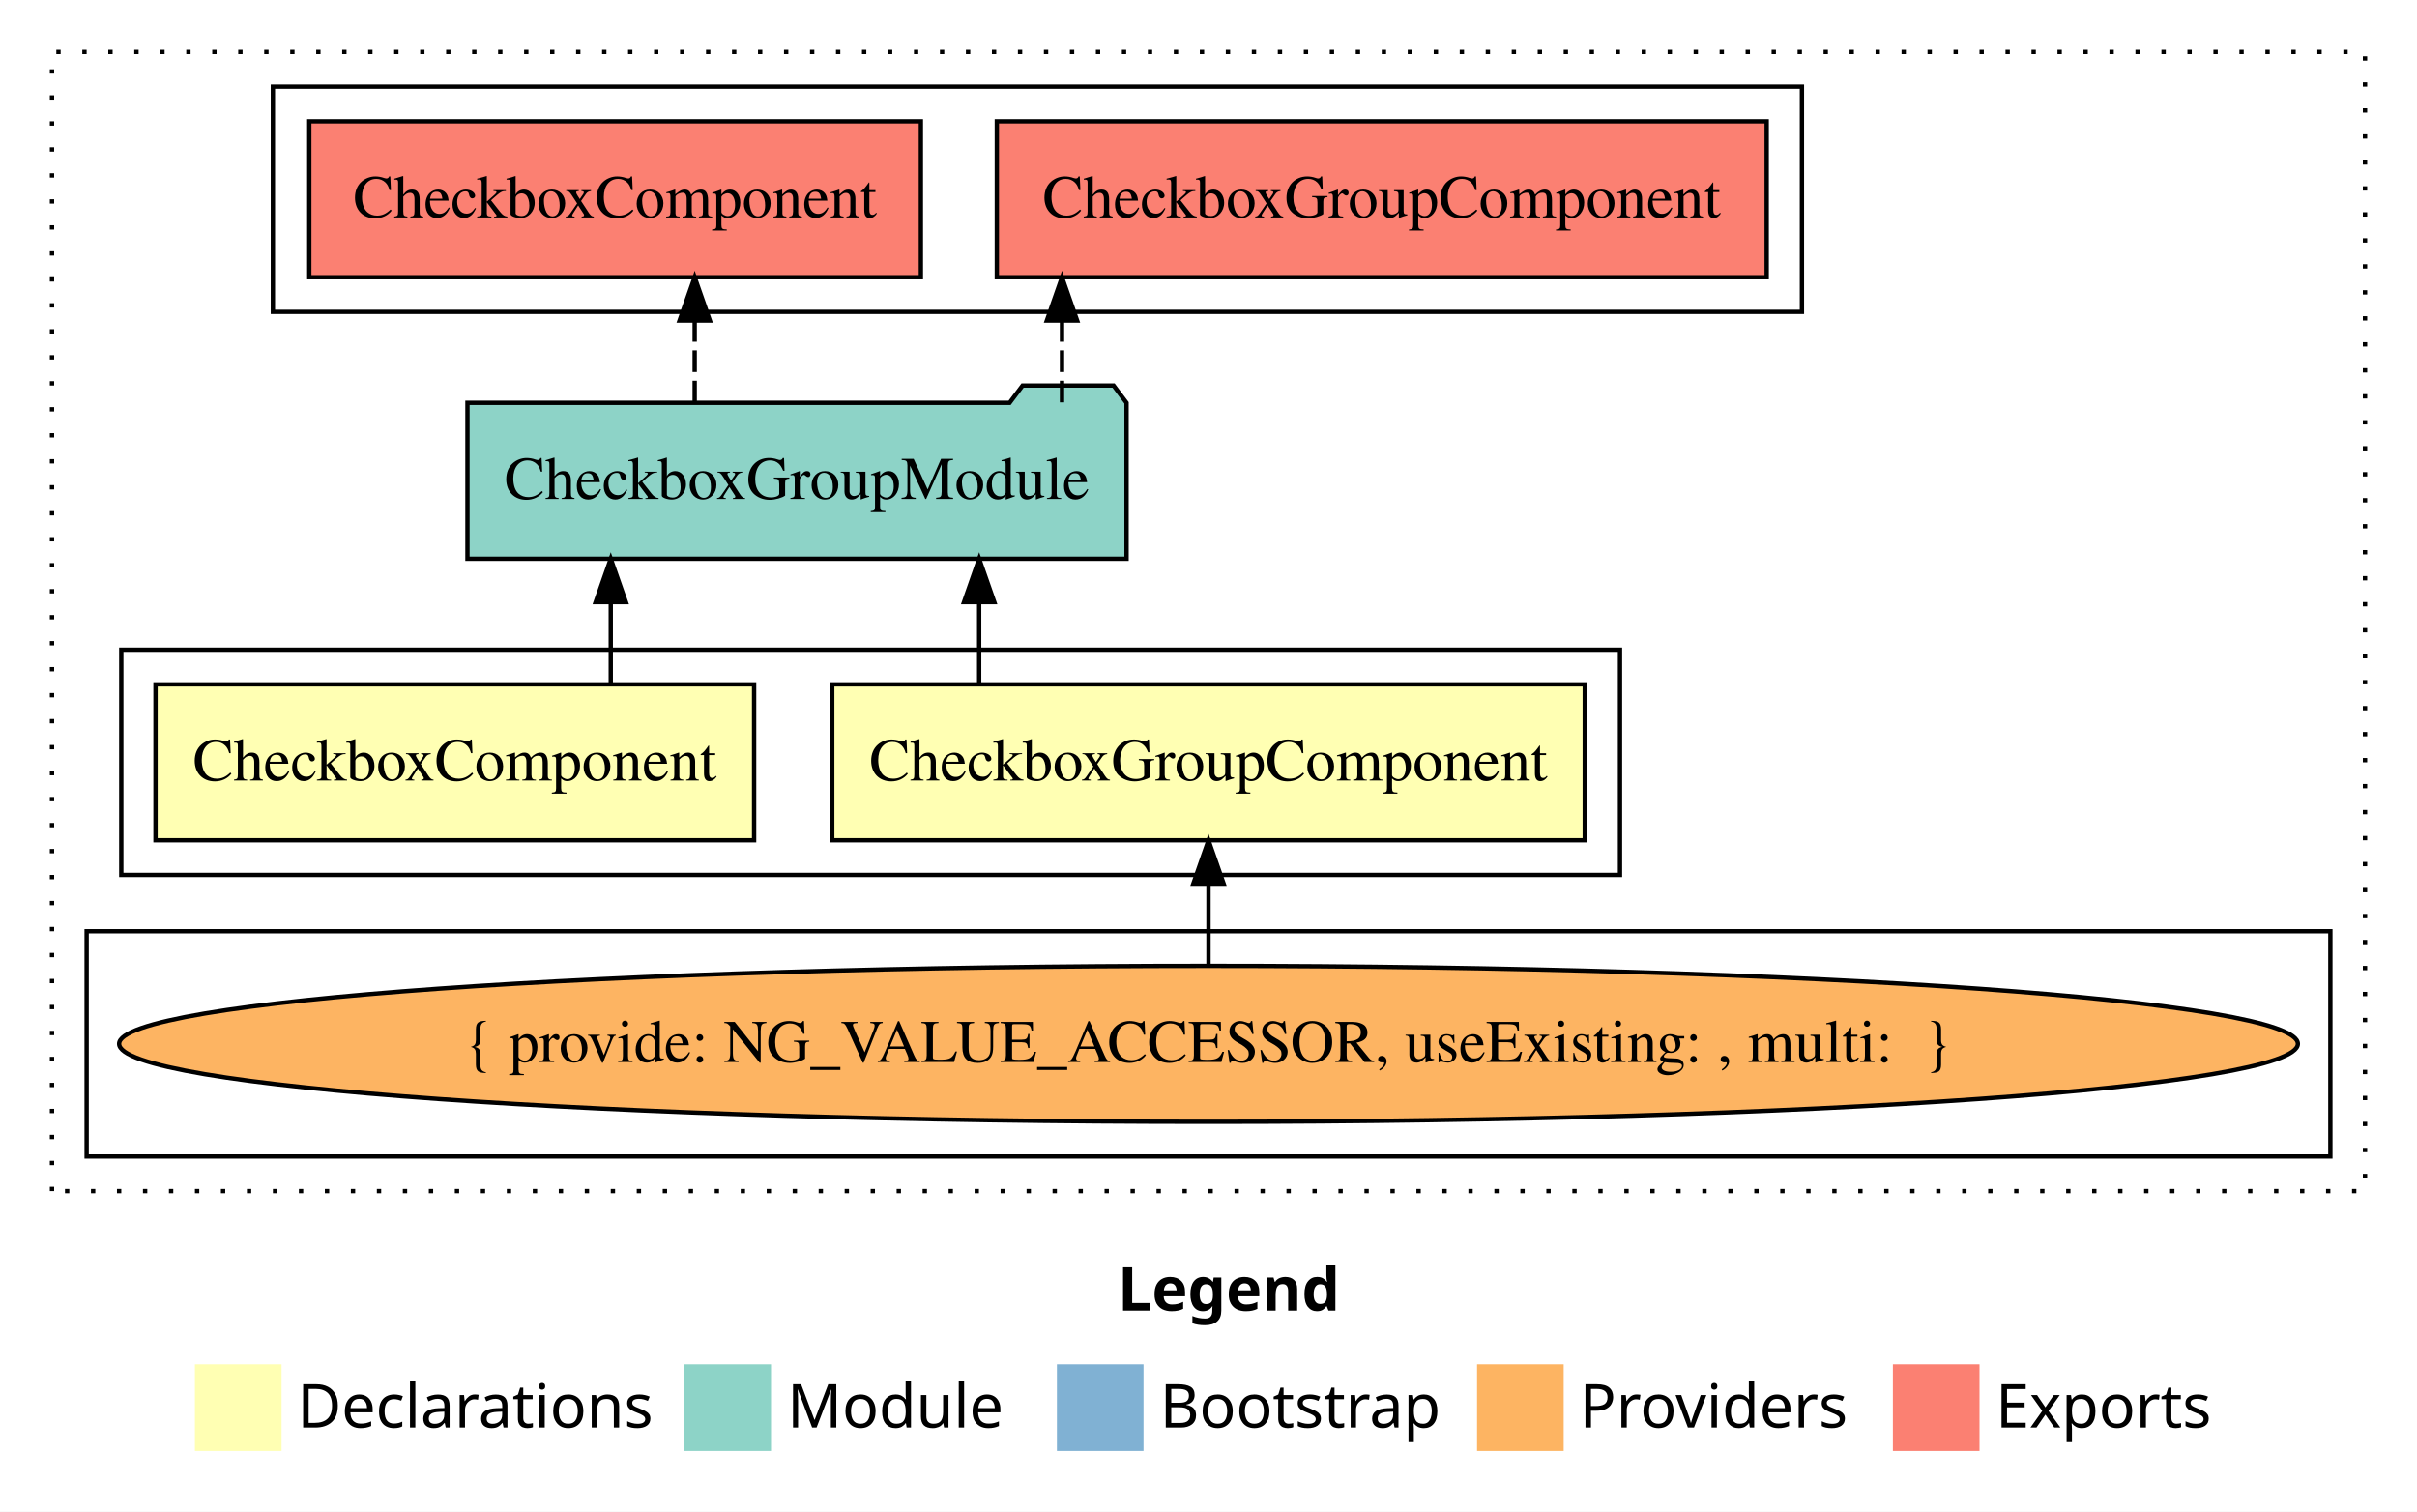
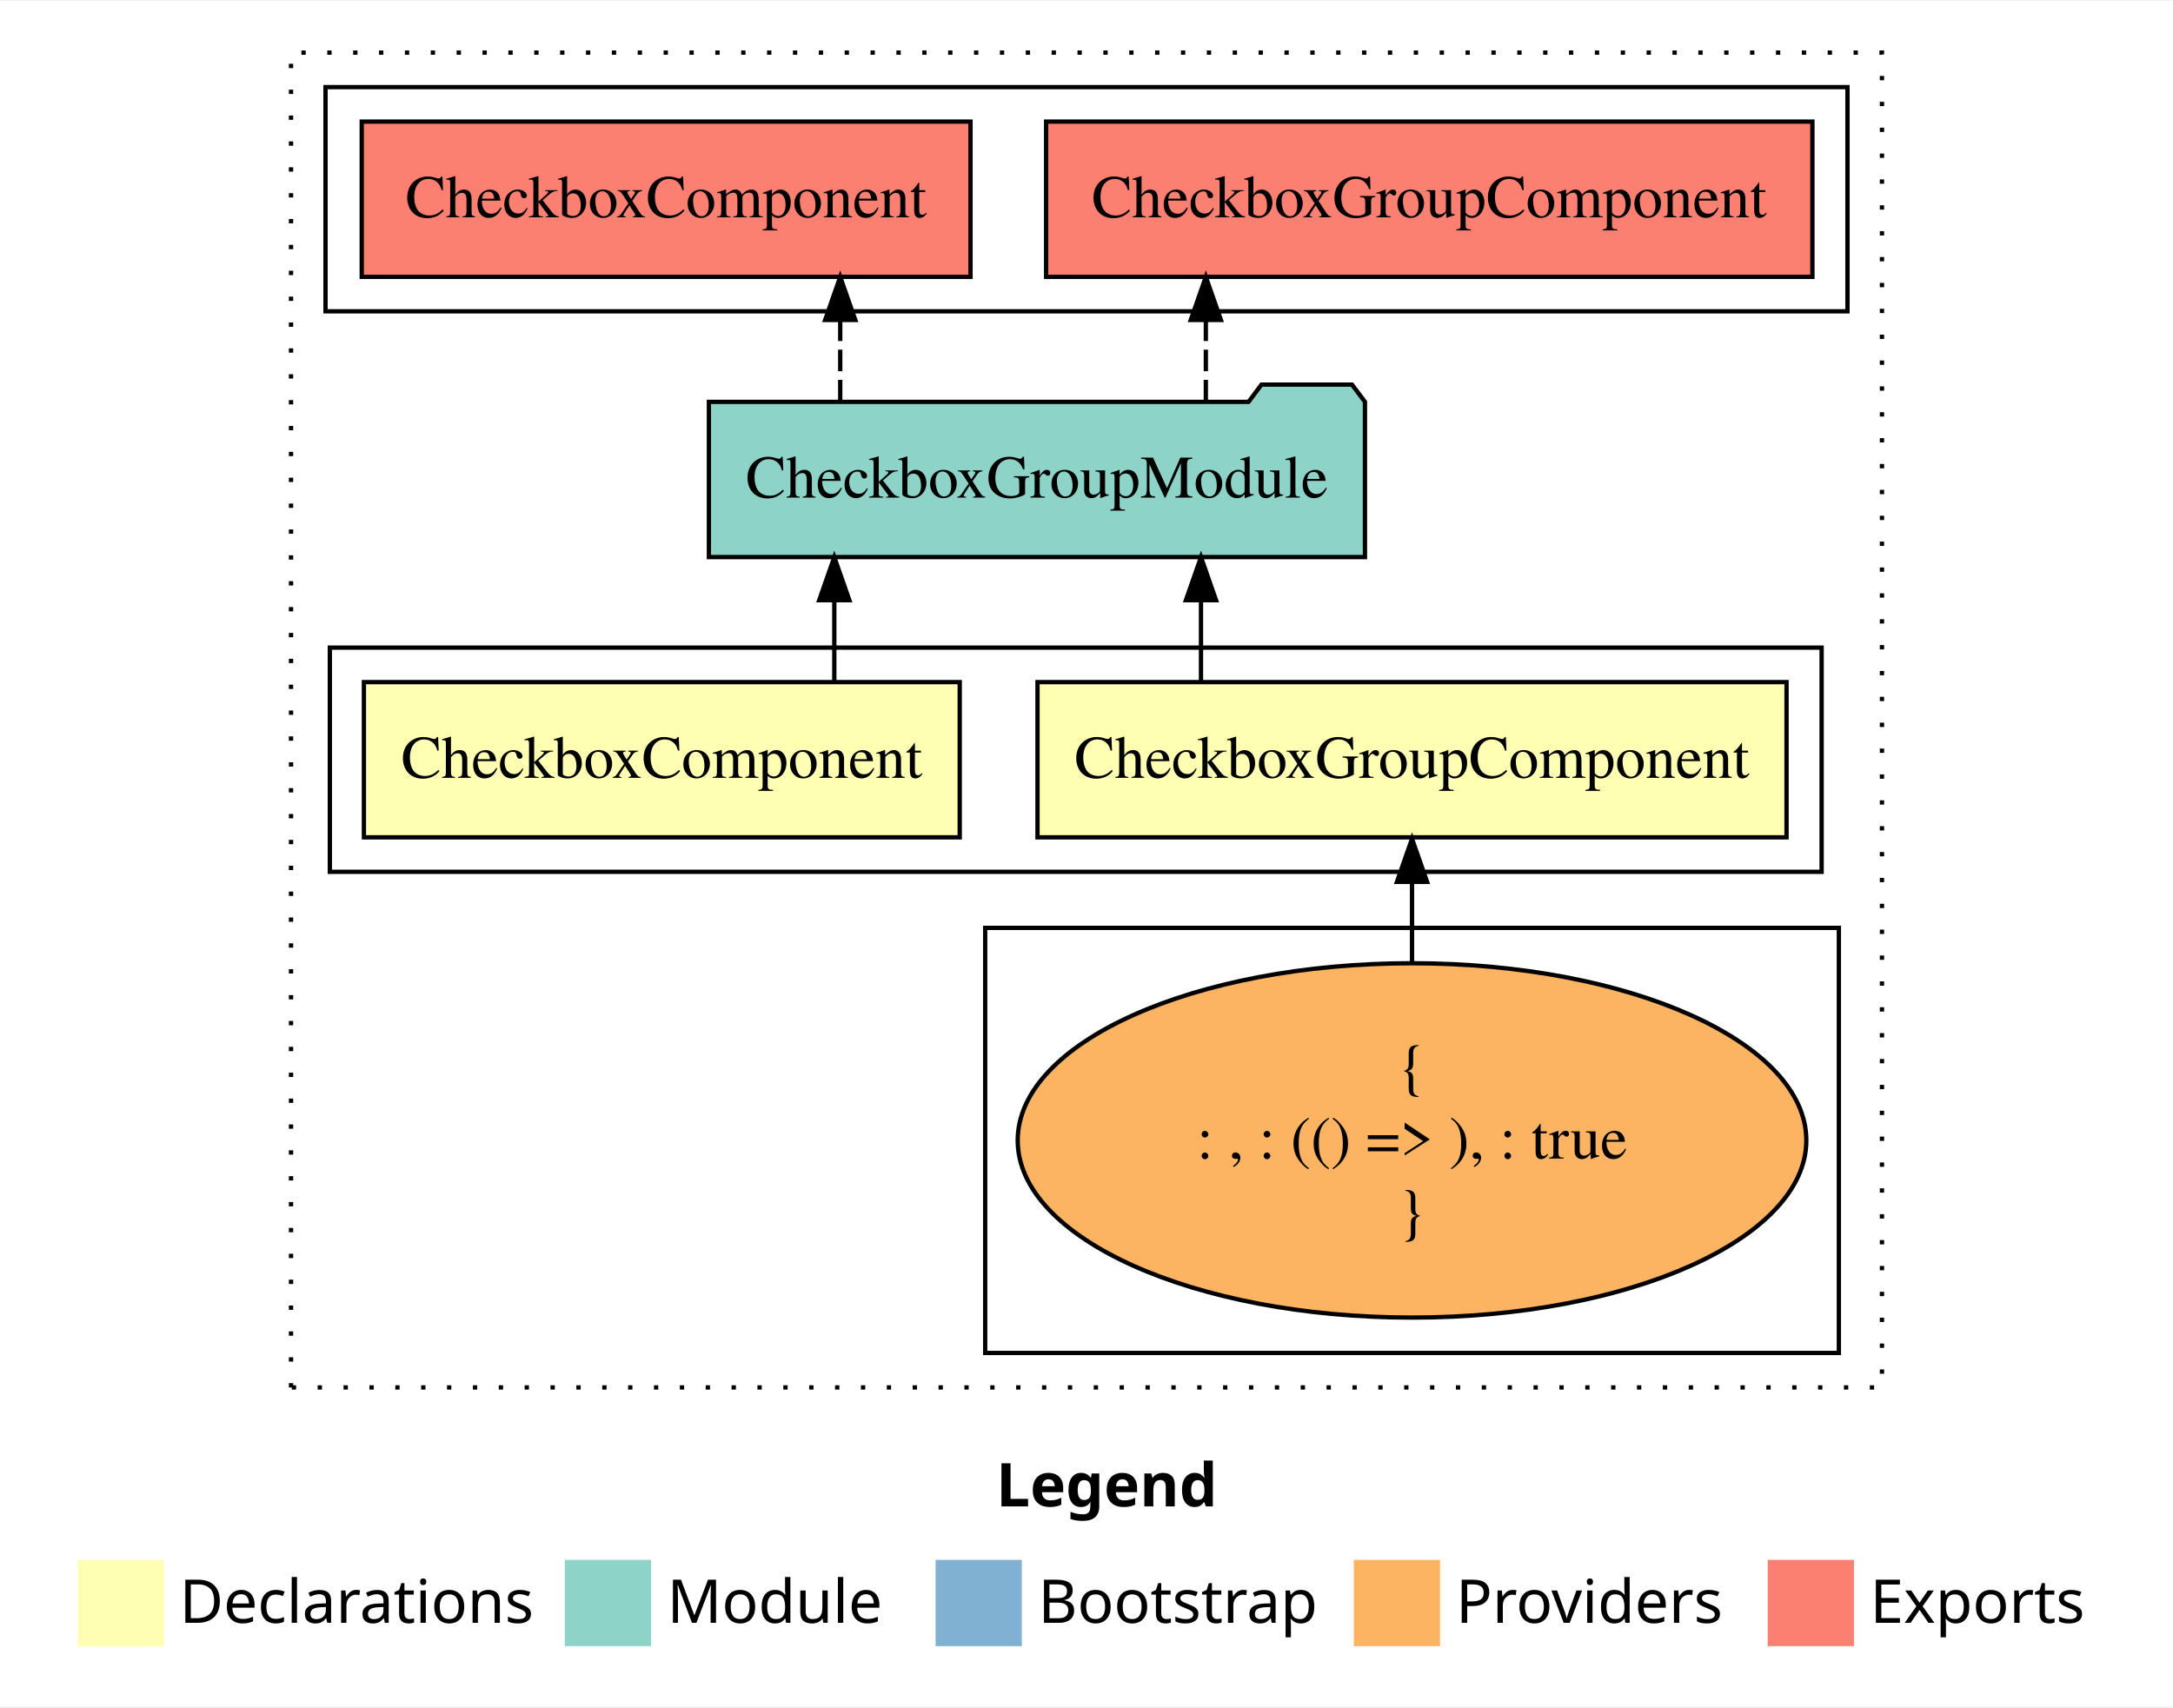
- <svg xmlns="http://www.w3.org/2000/svg" width="558pt" height="349pt" viewBox="0.00 0.00 558.00 349.00">
-   <g id="graph0" class="graph" transform="scale(1 1) rotate(0) translate(4 345)">
-     <polygon fill="#ffffff" stroke="transparent" points="-4,4 -4,-345 554,-345 554,4 -4,4" />
-     <text text-anchor="start" x="254.009" y="-42.4" font-family="sans-serif" font-weight="bold" font-size="14.00" fill="#000000">Legend</text>
-     <polygon fill="#ffffb3" stroke="transparent" points="41,-10 41,-30 61,-30 61,-10 41,-10" />
-     <text text-anchor="start" x="64.629" y="-15.4" font-family="sans-serif" font-size="14.00" fill="#000000">  Declarations</text>
-     <polygon fill="#8dd3c7" stroke="transparent" points="154,-10 154,-30 174,-30 174,-10 154,-10" />
-     <text text-anchor="start" x="177.725" y="-15.4" font-family="sans-serif" font-size="14.00" fill="#000000">  Module</text>
-     <polygon fill="#80b1d3" stroke="transparent" points="240,-10 240,-30 260,-30 260,-10 240,-10" />
-     <text text-anchor="start" x="263.781" y="-15.4" font-family="sans-serif" font-size="14.00" fill="#000000">  Bootstrap</text>
-     <polygon fill="#fdb462" stroke="transparent" points="337,-10 337,-30 357,-30 357,-10 337,-10" />
-     <text text-anchor="start" x="360.673" y="-15.4" font-family="sans-serif" font-size="14.00" fill="#000000">  Providers</text>
-     <polygon fill="#fb8072" stroke="transparent" points="433,-10 433,-30 453,-30 453,-10 433,-10" />
-     <text text-anchor="start" x="456.726" y="-15.4" font-family="sans-serif" font-size="14.00" fill="#000000">  Exports</text>
+ <svg xmlns="http://www.w3.org/2000/svg" width="504pt" height="396pt" viewBox="0.00 0.00 504.00 395.59">
+   <g id="graph0" class="graph" transform="scale(1 1) rotate(0) translate(4 391.5901)">
+     <polygon fill="#ffffff" stroke="transparent" points="-4,4 -4,-391.59 500,-391.59 500,4 -4,4" />
+     <text text-anchor="start" x="227.009" y="-42.4" font-family="sans-serif" font-weight="bold" font-size="14.00" fill="#000000">Legend</text>
+     <polygon fill="#ffffb3" stroke="transparent" points="14,-10 14,-30 34,-30 34,-10 14,-10" />
+     <text text-anchor="start" x="37.629" y="-15.4" font-family="sans-serif" font-size="14.00" fill="#000000">  Declarations</text>
+     <polygon fill="#8dd3c7" stroke="transparent" points="127,-10 127,-30 147,-30 147,-10 127,-10" />
+     <text text-anchor="start" x="150.725" y="-15.4" font-family="sans-serif" font-size="14.00" fill="#000000">  Module</text>
+     <polygon fill="#80b1d3" stroke="transparent" points="213,-10 213,-30 233,-30 233,-10 213,-10" />
+     <text text-anchor="start" x="236.781" y="-15.4" font-family="sans-serif" font-size="14.00" fill="#000000">  Bootstrap</text>
+     <polygon fill="#fdb462" stroke="transparent" points="310,-10 310,-30 330,-30 330,-10 310,-10" />
+     <text text-anchor="start" x="333.673" y="-15.4" font-family="sans-serif" font-size="14.00" fill="#000000">  Providers</text>
+     <polygon fill="#fb8072" stroke="transparent" points="406,-10 406,-30 426,-30 426,-10 406,-10" />
+     <text text-anchor="start" x="429.726" y="-15.4" font-family="sans-serif" font-size="14.00" fill="#000000">  Exports</text>
    <g id="clust1" class="cluster">
-       <polygon fill="none" stroke="#000000" stroke-dasharray="1,5" points="8,-70 8,-333 542,-333 542,-70 8,-70" />
+       <polygon fill="none" stroke="#000000" stroke-dasharray="1,5" points="63.5,-70 63.5,-379.59 432.5,-379.59 432.5,-70 63.5,-70" />
    </g>
    <g id="clust2" class="cluster">
-       <polygon fill="none" stroke="#000000" points="24,-143 24,-195 370,-195 370,-143 24,-143" />
+       <polygon fill="none" stroke="#000000" points="72.5,-189.59 72.5,-241.59 418.5,-241.59 418.5,-189.59 72.5,-189.59" />
    </g>
    <g id="clust3" class="cluster">
-       <polygon fill="none" stroke="#000000" points="16,-78 16,-130 534,-130 534,-78 16,-78" />
+       <polygon fill="none" stroke="#000000" points="224.5,-78 224.5,-176.59 422.5,-176.59 422.5,-78 224.5,-78" />
    </g>
    <g id="clust6" class="cluster">
-       <polygon fill="none" stroke="#000000" points="59,-273 59,-325 412,-325 412,-273 59,-273" />
+       <polygon fill="none" stroke="#000000" points="71.5,-319.59 71.5,-371.59 424.5,-371.59 424.5,-319.59 71.5,-319.59" />
    </g>
    <g id="node1" class="node">
-       <polygon fill="#ffffb3" stroke="#000000" points="361.865,-187 188.135,-187 188.135,-151 361.865,-151 361.865,-187" />
-       <text text-anchor="middle" x="275" y="-164.8" font-family="Times,serif" font-size="14.00" fill="#000000">CheckboxGroupComponent</text>
+       <polygon fill="#ffffb3" stroke="#000000" points="410.365,-233.59 236.635,-233.59 236.635,-197.59 410.365,-197.59 410.365,-233.59" />
+       <text text-anchor="middle" x="323.5" y="-211.39" font-family="Times,serif" font-size="14.00" fill="#000000">CheckboxGroupComponent</text>
    </g>
    <g id="node3" class="node">
-       <polygon fill="#8dd3c7" stroke="#000000" points="256.083,-252 253.083,-256 232.083,-256 229.083,-252 103.917,-252 103.917,-216 256.083,-216 256.083,-252" />
-       <text text-anchor="middle" x="180" y="-229.8" font-family="Times,serif" font-size="14.00" fill="#000000">CheckboxGroupModule</text>
+       <polygon fill="#8dd3c7" stroke="#000000" points="312.583,-298.59 309.583,-302.59 288.583,-302.59 285.583,-298.59 160.417,-298.59 160.417,-262.59 312.583,-262.59 312.583,-298.59" />
+       <text text-anchor="middle" x="236.5" y="-276.39" font-family="Times,serif" font-size="14.00" fill="#000000">CheckboxGroupModule</text>
    </g>
    <g id="edge1" class="edge">
-       <path fill="none" stroke="#000000" d="M222.054,-187.106C222.054,-187.106 222.054,-205.991 222.054,-205.991" />
-       <polygon fill="#000000" stroke="#000000" points="218.554,-205.991 222.054,-215.991 225.554,-205.991 218.554,-205.991" />
+       <path fill="none" stroke="#000000" d="M274.554,-233.696C274.554,-233.696 274.554,-252.581 274.554,-252.581" />
+       <polygon fill="#000000" stroke="#000000" points="271.054,-252.581 274.554,-262.581 278.054,-252.581 271.054,-252.581" />
    </g>
    <g id="node2" class="node">
-       <polygon fill="#ffffb3" stroke="#000000" points="170.098,-187 31.902,-187 31.902,-151 170.098,-151 170.098,-187" />
-       <text text-anchor="middle" x="101" y="-164.8" font-family="Times,serif" font-size="14.00" fill="#000000">CheckboxComponent</text>
+       <polygon fill="#ffffb3" stroke="#000000" points="218.598,-233.59 80.402,-233.59 80.402,-197.59 218.598,-197.59 218.598,-233.59" />
+       <text text-anchor="middle" x="149.5" y="-211.39" font-family="Times,serif" font-size="14.00" fill="#000000">CheckboxComponent</text>
    </g>
    <g id="edge3" class="edge">
-       <path fill="none" stroke="#000000" d="M137.004,-187.106C137.004,-187.106 137.004,-205.991 137.004,-205.991" />
-       <polygon fill="#000000" stroke="#000000" points="133.504,-205.991 137.004,-215.991 140.504,-205.991 133.504,-205.991" />
+       <path fill="none" stroke="#000000" d="M189.504,-233.696C189.504,-233.696 189.504,-252.581 189.504,-252.581" />
+       <polygon fill="#000000" stroke="#000000" points="186.004,-252.581 189.504,-262.581 193.004,-252.581 186.004,-252.581" />
    </g>
    <g id="node5" class="node">
-       <polygon fill="#fb8072" stroke="#000000" points="403.866,-317 226.134,-317 226.134,-281 403.866,-281 403.866,-317" />
-       <text text-anchor="middle" x="315" y="-294.8" font-family="Times,serif" font-size="14.00" fill="#000000">CheckboxGroupComponent </text>
+       <polygon fill="#fb8072" stroke="#000000" points="416.366,-363.59 238.634,-363.59 238.634,-327.59 416.366,-327.59 416.366,-363.59" />
+       <text text-anchor="middle" x="327.5" y="-341.39" font-family="Times,serif" font-size="14.00" fill="#000000">CheckboxGroupComponent </text>
    </g>
    <g id="edge4" class="edge">
-       <path fill="none" stroke="#000000" stroke-dasharray="5,2" d="M241.179,-252.106C241.179,-252.106 241.179,-270.991 241.179,-270.991" />
-       <polygon fill="#000000" stroke="#000000" points="237.679,-270.991 241.179,-280.991 244.679,-270.991 237.679,-270.991" />
+       <path fill="none" stroke="#000000" stroke-dasharray="5,2" d="M275.679,-298.696C275.679,-298.696 275.679,-317.581 275.679,-317.581" />
+       <polygon fill="#000000" stroke="#000000" points="272.179,-317.581 275.679,-327.581 279.179,-317.581 272.179,-317.581" />
    </g>
    <g id="node6" class="node">
-       <polygon fill="#fb8072" stroke="#000000" points="208.599,-317 67.401,-317 67.401,-281 208.599,-281 208.599,-317" />
-       <text text-anchor="middle" x="138" y="-294.8" font-family="Times,serif" font-size="14.00" fill="#000000">CheckboxComponent </text>
+       <polygon fill="#fb8072" stroke="#000000" points="221.099,-363.59 79.901,-363.59 79.901,-327.59 221.099,-327.59 221.099,-363.59" />
+       <text text-anchor="middle" x="150.5" y="-341.39" font-family="Times,serif" font-size="14.00" fill="#000000">CheckboxComponent </text>
    </g>
    <g id="edge5" class="edge">
-       <path fill="none" stroke="#000000" stroke-dasharray="5,2" d="M156.379,-252.106C156.379,-252.106 156.379,-270.991 156.379,-270.991" />
-       <polygon fill="#000000" stroke="#000000" points="152.879,-270.991 156.379,-280.991 159.879,-270.991 152.879,-270.991" />
+       <path fill="none" stroke="#000000" stroke-dasharray="5,2" d="M190.879,-298.696C190.879,-298.696 190.879,-317.581 190.879,-317.581" />
+       <polygon fill="#000000" stroke="#000000" points="187.379,-317.581 190.879,-327.581 194.379,-317.581 187.379,-317.581" />
    </g>
    <g id="node4" class="node">
-       <ellipse fill="#fdb462" stroke="#000000" cx="275" cy="-104" rx="251.499" ry="18" />
-       <text text-anchor="middle" x="275" y="-99.8" font-family="Times,serif" font-size="14.00" fill="#000000">{ provide: NG_VALUE_ACCESSOR, useExisting: , multi:  }</text>
+       <ellipse fill="#fdb462" stroke="#000000" cx="323.5" cy="-127.295" rx="91.456" ry="41.091" />
+       <text text-anchor="middle" x="323.5" y="-139.895" font-family="Times,serif" font-size="14.00" fill="#000000">{</text>
+       <text text-anchor="middle" x="323.5" y="-123.095" font-family="Times,serif" font-size="14.00" fill="#000000">    : , : (() =&gt; ), : true</text>
+       <text text-anchor="middle" x="323.5" y="-106.295" font-family="Times,serif" font-size="14.00" fill="#000000">}</text>
    </g>
    <g id="edge2" class="edge">
-       <path fill="none" stroke="#000000" d="M275,-122.106C275,-122.106 275,-140.991 275,-140.991" />
-       <polygon fill="#000000" stroke="#000000" points="271.5,-140.991 275,-150.991 278.5,-140.991 271.5,-140.991" />
+       <path fill="none" stroke="#000000" d="M323.5,-168.599C323.5,-168.599 323.5,-187.255 323.5,-187.255" />
+       <polygon fill="#000000" stroke="#000000" points="320,-187.255 323.5,-197.255 327,-187.255 320,-187.255" />
    </g>
  </g>
</svg>
